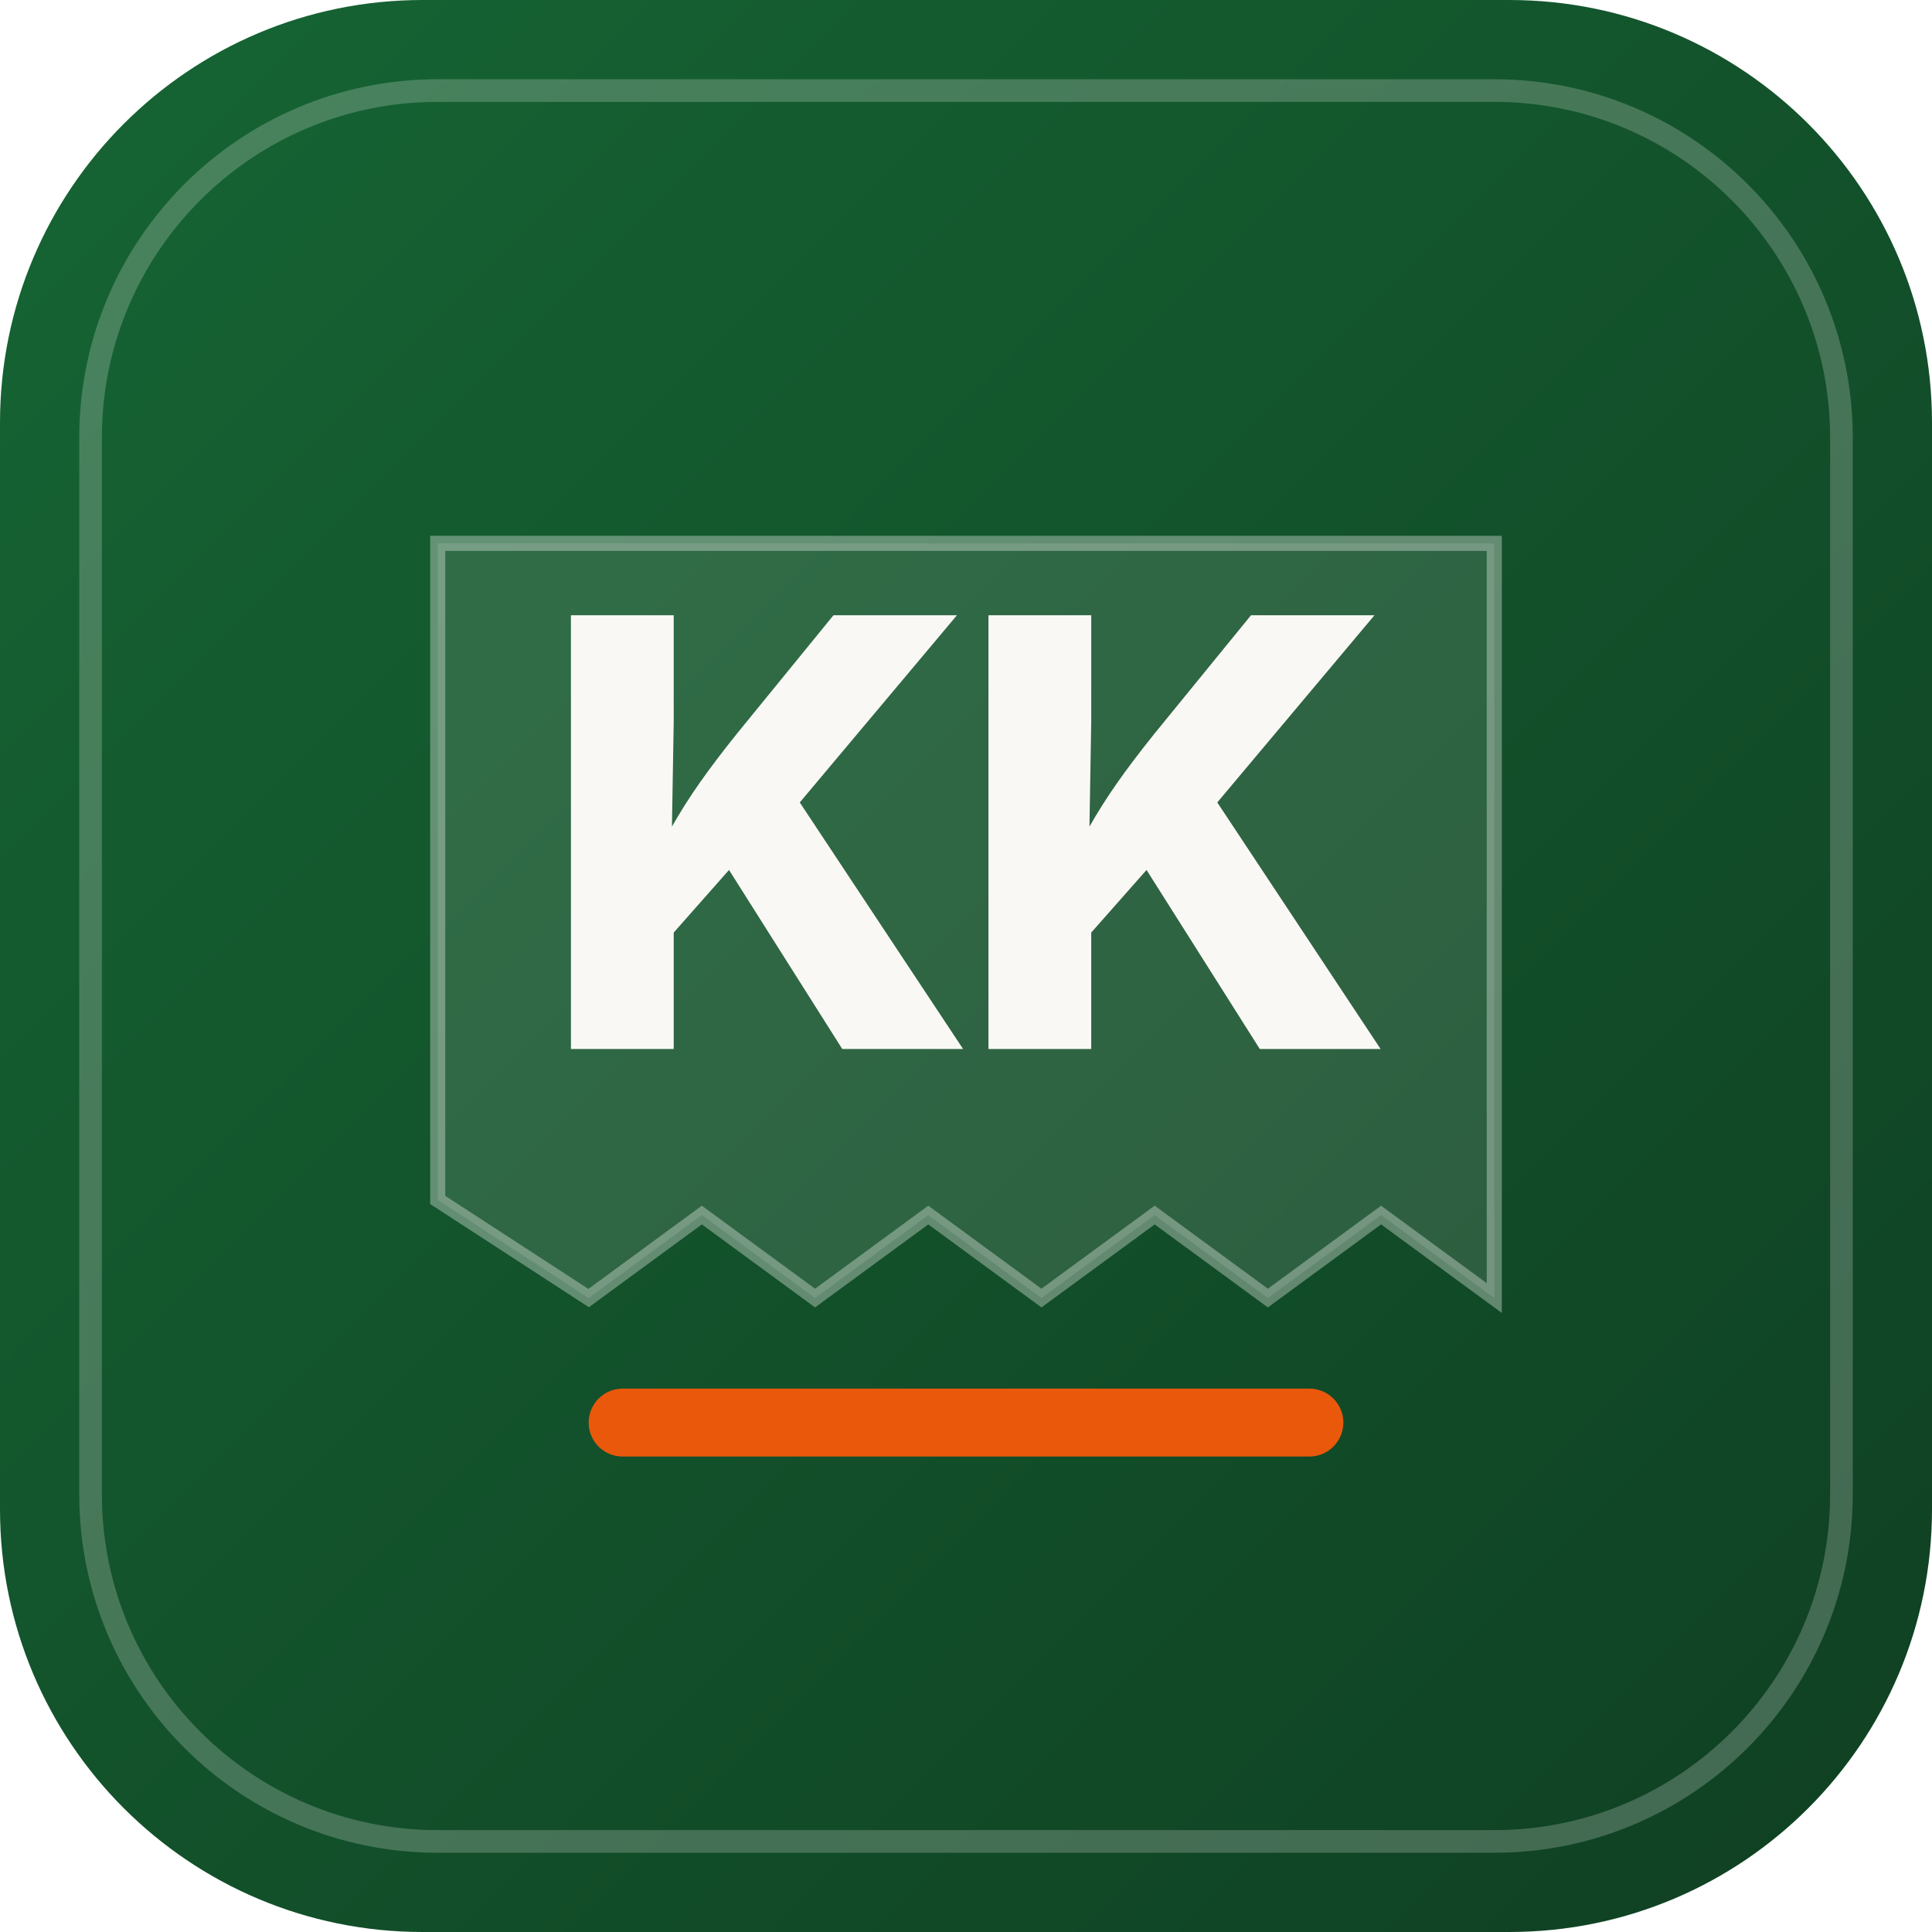
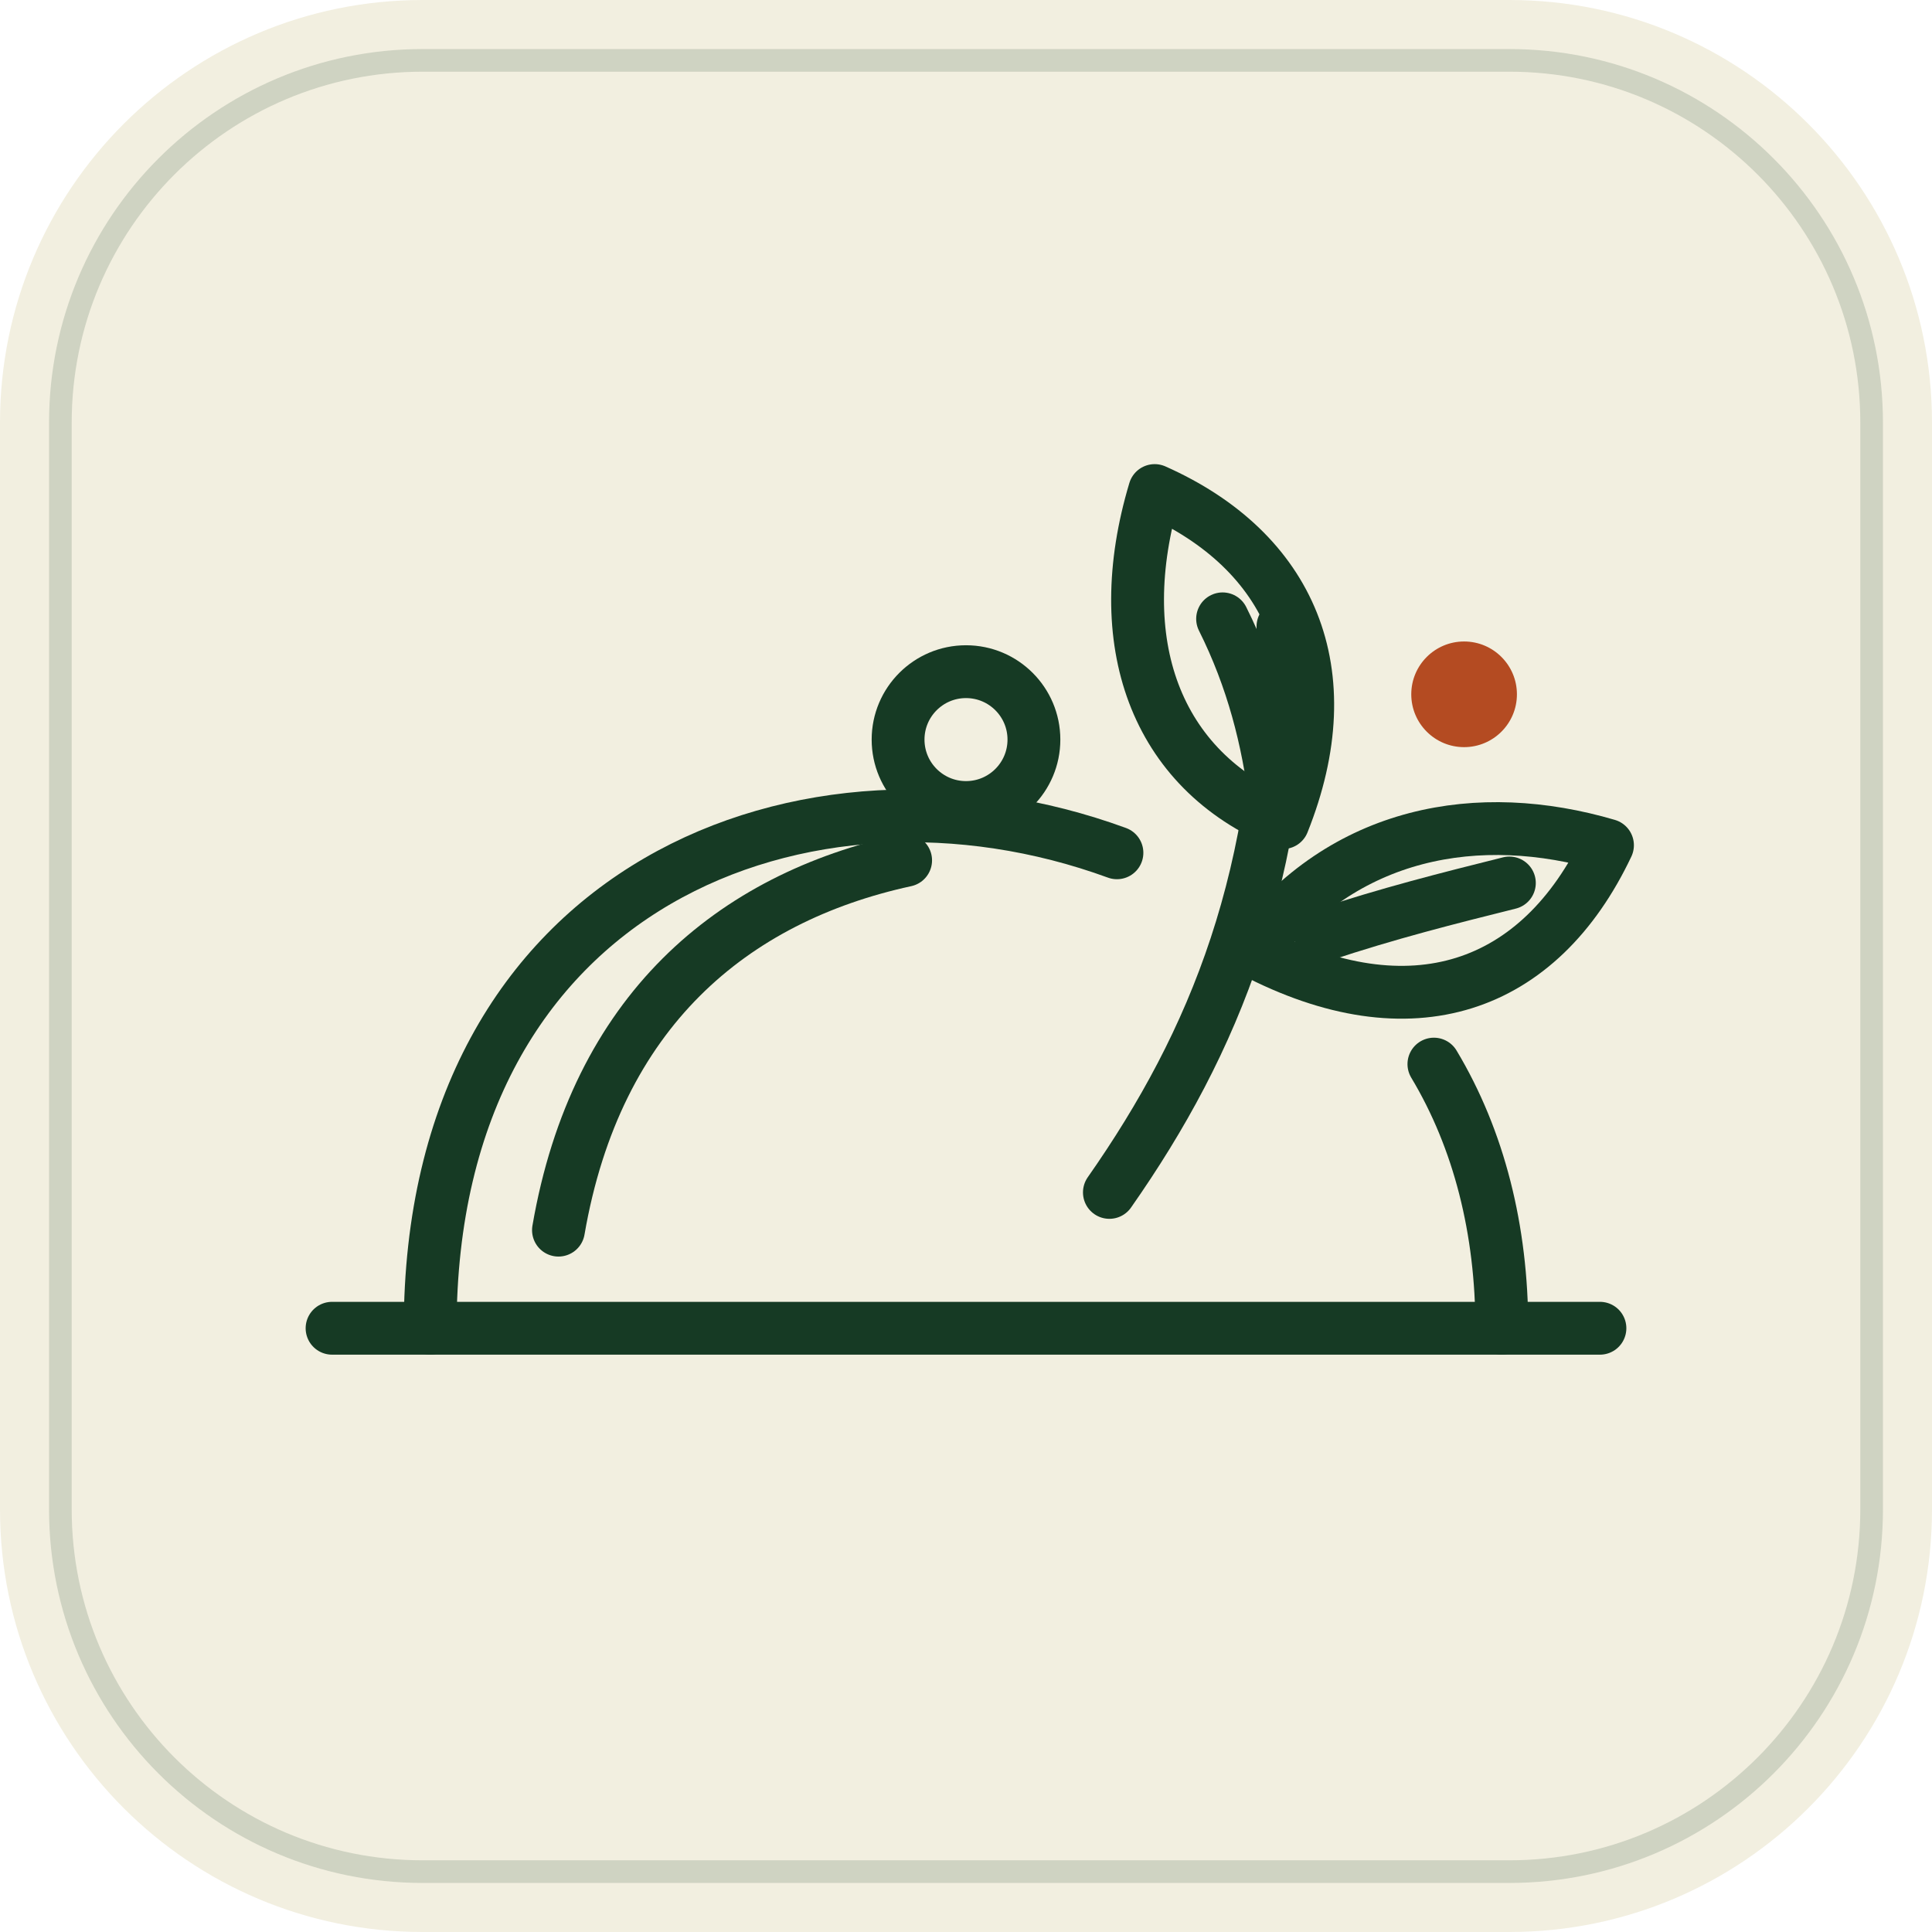
<svg xmlns="http://www.w3.org/2000/svg" width="512" height="512" viewBox="0 0 512 512">
-   <defs>
-     <linearGradient id="bg" x1="0" y1="0" x2="1" y2="1">
-       <stop offset="0%" stop-color="#166534" />
-       <stop offset="100%" stop-color="#0F3F22" />
-     </linearGradient>
-   </defs>
-   <rect width="512" height="512" rx="112" fill="url(#bg)" />
-   <rect x="24" y="24" width="464" height="464" rx="92" fill="none" stroke="rgba(250,248,245,0.22)" stroke-width="6" />
-   <path d="M116 144 H396 V344 L366 322 L336 344 L306 322 L276 344 L246 322 L216 344 L186 322 L156 344 L116 318 Z" fill="rgba(250,248,245,0.12)" stroke="rgba(250,248,245,0.35)" stroke-width="4" />
-   <text x="256" y="278" text-anchor="middle" font-family="system-ui,-apple-system,Segoe UI,sans-serif" font-size="158" font-weight="800" letter-spacing="-6" fill="#FAF8F5">KK</text>
-   <rect x="156" y="368" width="200" height="18" rx="9" fill="#EA580C" />
+   <rect width="512" height="512" rx="112" fill="#F2EFE0" />
+   <rect x="16" y="16" width="480" height="480" rx="96" fill="none" stroke="rgba(22,58,36,0.16)" stroke-width="6" />
+   <g fill="none" stroke="#163A24" stroke-width="14" stroke-linecap="round" stroke-linejoin="round">
+     <line x1="88" y1="352" x2="424" y2="352" />
+     <path d="M114 352 C114 234 214 196 296 226" />
+     <path d="M148 326 C158 268 194 238 240 228" />
+     <path d="M380 282 C392 302 398 326 398 352" />
+     <circle cx="256" cy="196" r="18" />
+     <path d="M294 316 C322 276 340 232 340 166" />
+     <path d="M340 218 C306 204 294 170 306 130 C342 146 356 178 340 218 Z" />
+     <path d="M332 252 C356 220 392 214 426 224 C408 262 374 274 332 252 Z" />
+     <path d="M324 164 C332 180 336 196 338 212" />
+     <path d="M350 248 C368 242 384 238 400 234" />
+   </g>
+   <circle cx="388" cy="184" r="14" fill="#B44B22" />
</svg>
